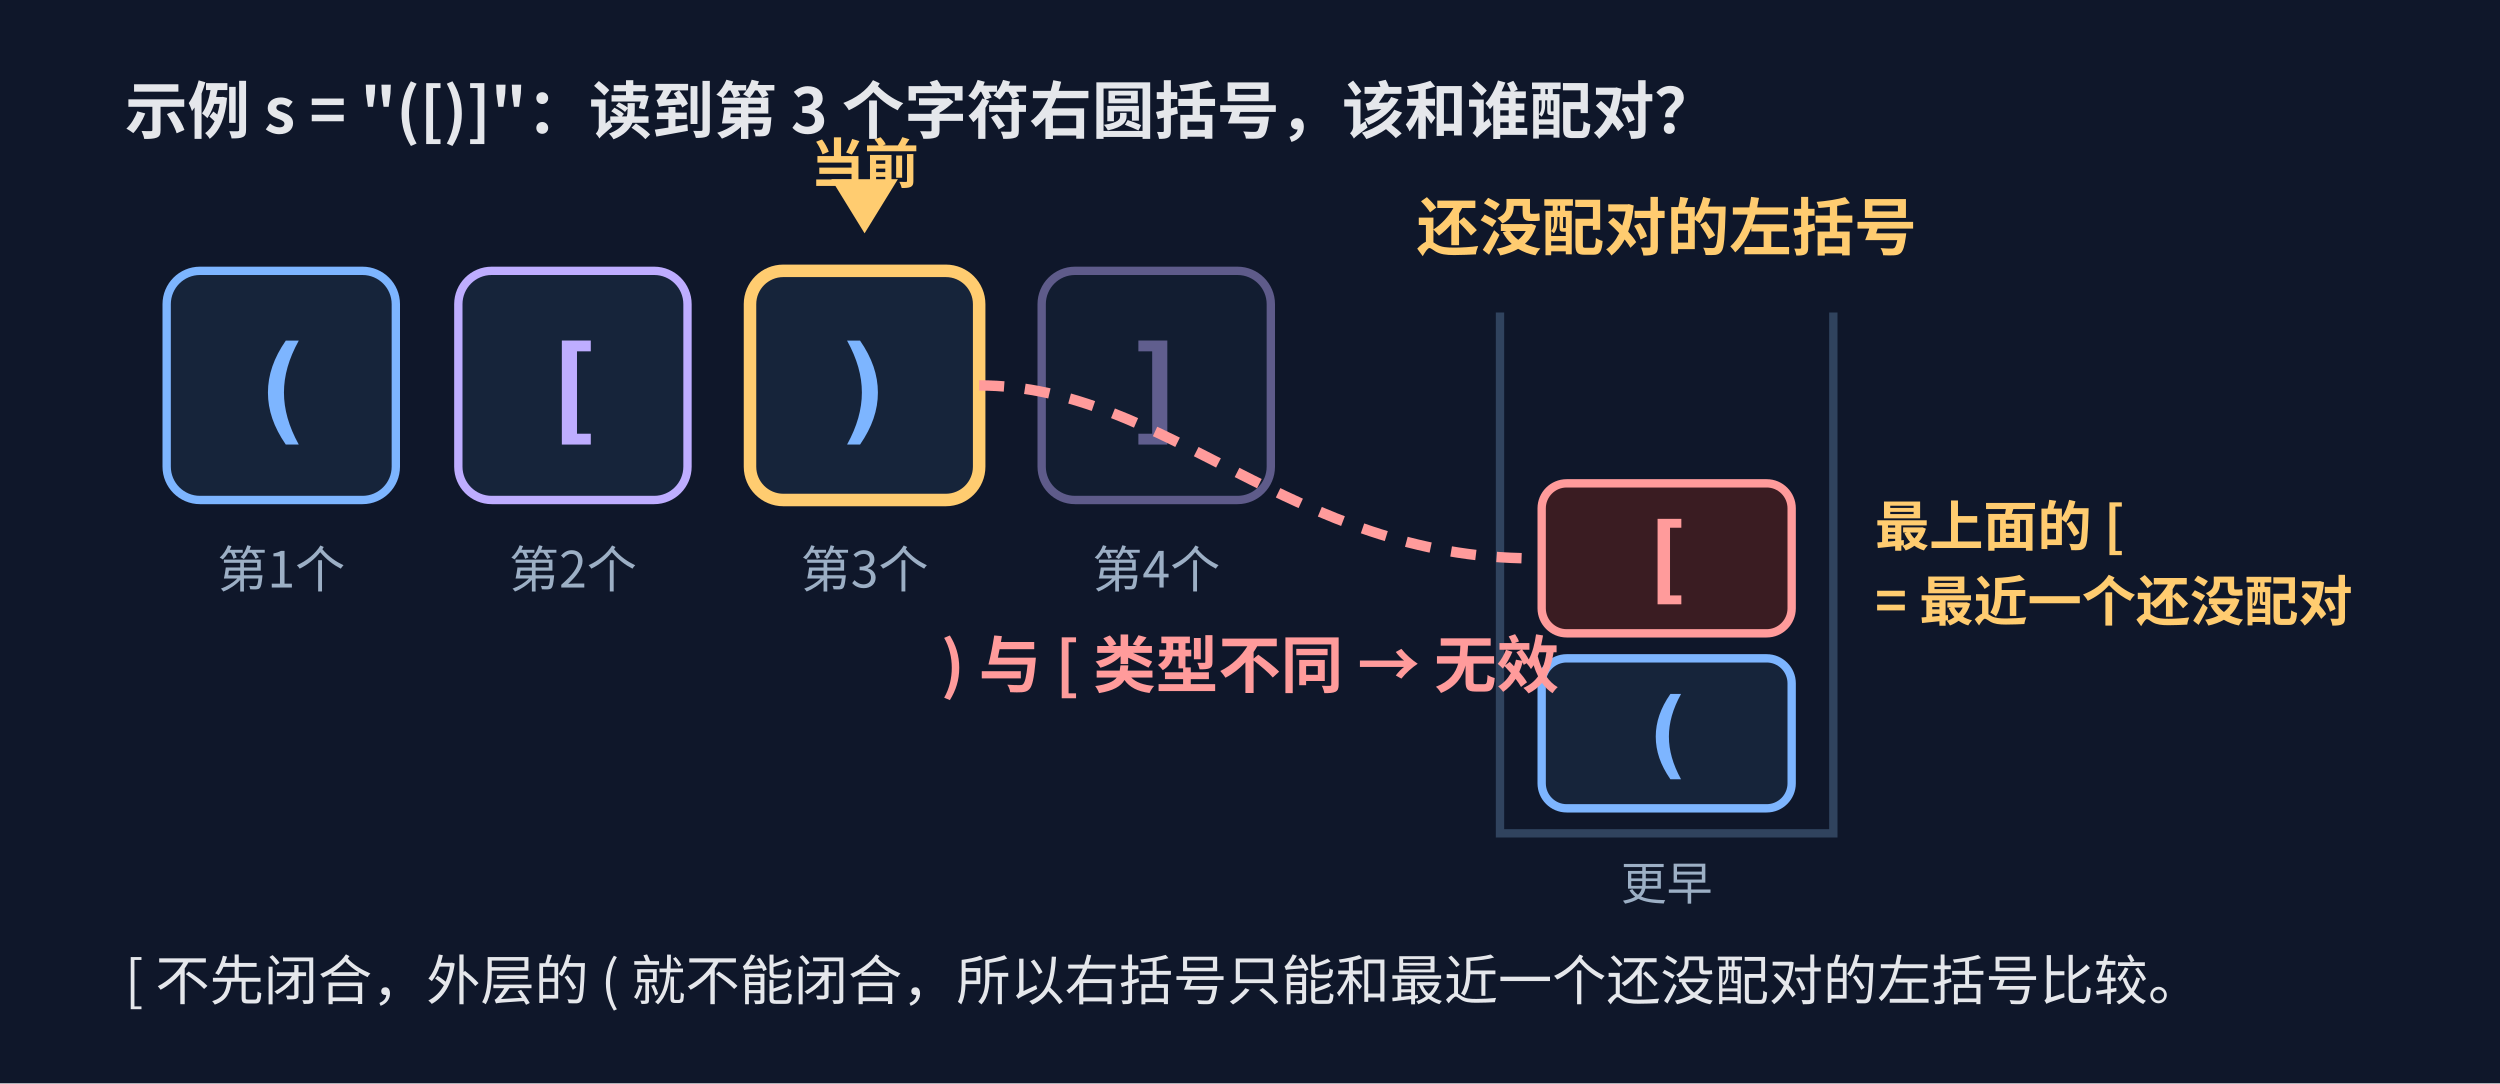
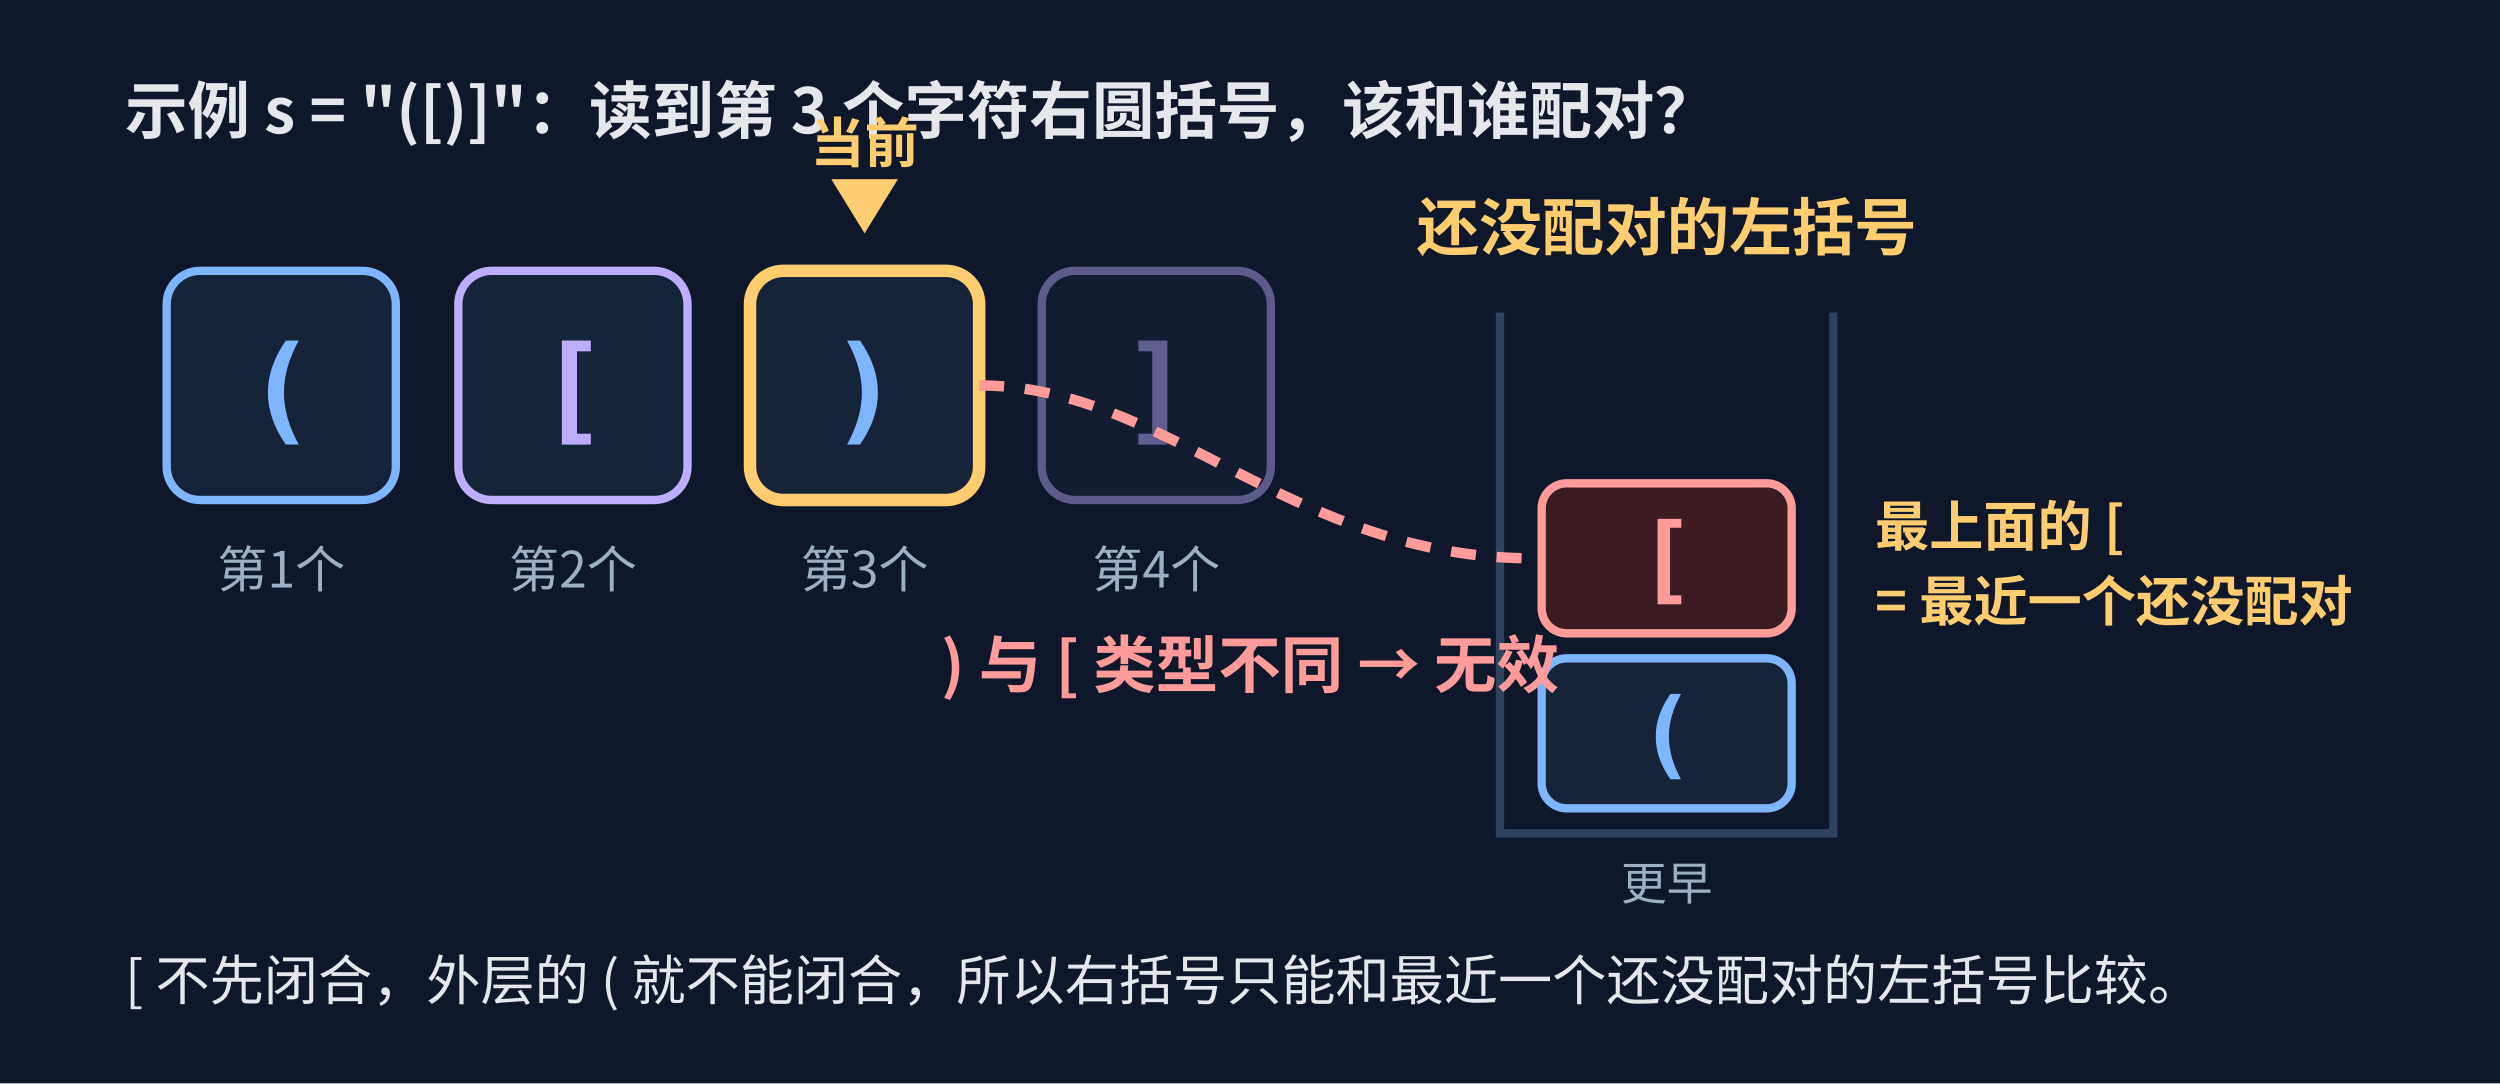
<svg xmlns="http://www.w3.org/2000/svg" viewBox="0 0 1200 520" width="1200" height="520" role="img" aria-labelledby="t">
  <rect width="1200" height="520" fill="#0F172A" />
  <text x="60" y="64" fill="#E5E7EB" font-family="Noto Sans CJK SC, sans-serif" font-size="30" font-weight="600">示例 s = "([)]"：读到第 3 个字符右圆括号，该和谁配对？</text>
  <g font-family="JetBrains Mono, Menlo, monospace" font-weight="700" font-size="56" text-anchor="middle">
    <rect x="80" y="130" width="110" height="110" rx="16" fill="#16243A" stroke="#7DB5FF" stroke-width="4" />
    <text x="135" y="206" fill="#7DB5FF">(</text>
    <rect x="220" y="130" width="110" height="110" rx="16" fill="#16243A" stroke="#BEADFF" stroke-width="4" />
    <text x="275" y="206" fill="#BEADFF">[</text>
    <rect x="360" y="130" width="110" height="110" rx="16" fill="#16243A" stroke="#FFCC70" stroke-width="6" />
    <text x="415" y="206" fill="#7DB5FF">)</text>
    <rect x="500" y="130" width="110" height="110" rx="16" fill="#16243A" stroke="#BEADFF" stroke-width="4" opacity="0.45" />
    <text x="555" y="206" fill="#BEADFF" opacity="0.45">]</text>
  </g>
  <g fill="#9CAFC5" font-family="Noto Sans CJK SC, sans-serif" font-size="24" text-anchor="middle">
    <text x="135" y="282">第1个</text>
    <text x="275" y="282">第2个</text>
    <text x="415" y="282">第3个</text>
    <text x="555" y="282">第4个</text>
  </g>
  <path d="M 415 112 l -16 -26 h 32 z" fill="#FFCC70" />
-   <text x="415" y="100" fill="#FFCC70" font-family="Noto Sans CJK SC, sans-serif" font-size="26" text-anchor="middle" font-weight="600" dy="-12">当前</text>
+   <text x="415" y="100" fill="#FFCC70" font-family="Noto Sans CJK SC, sans-serif" font-size="26" text-anchor="middle" font-weight="600" dy="-22">当前</text>
  <g font-family="Noto Sans CJK SC, sans-serif">
    <text x="800" y="120" fill="#FFCC70" font-size="30" font-weight="600" text-anchor="middle">还没配对的左括号</text>
    <path d="M 720 150 V 400 H 880 V 150" fill="none" stroke="#30435E" stroke-width="4" />
    <rect x="740" y="316" width="120" height="72" rx="12" fill="#16243A" stroke="#7DB5FF" stroke-width="4" />
    <text x="800" y="368" fill="#7DB5FF" font-family="JetBrains Mono, Menlo, monospace" font-size="46" font-weight="700" text-anchor="middle">(</text>
    <rect x="740" y="232" width="120" height="72" rx="12" fill="#3A1C22" stroke="#FF9B9B" stroke-width="4" />
    <text x="800" y="284" fill="#FF9B9B" font-family="JetBrains Mono, Menlo, monospace" font-size="46" font-weight="700" text-anchor="middle">[</text>
    <text x="900" y="262" fill="#FFCC70" font-size="26" font-weight="600">最上面的 [</text>
    <text x="900" y="298" fill="#FFCC70" font-size="26" font-weight="600">= 最近一个还没配对</text>
    <text x="800" y="432" fill="#9CAFC5" font-size="22" text-anchor="middle">更早</text>
  </g>
  <path d="M 470 185 C 560 185, 620 268, 736 268" fill="none" stroke="#FF9B9B" stroke-width="5" stroke-dasharray="12 10" />
  <text x="600" y="330" fill="#FF9B9B" font-family="Noto Sans CJK SC, sans-serif" font-size="30" font-weight="600" text-anchor="middle">) 与 [ 类型不同 → 无效</text>
  <text x="60" y="480" fill="#E5E7EB" font-family="Noto Sans CJK SC, sans-serif" font-size="26">[ 不先闭合，外层的 ( 就不能闭合，所以右括号只能和最近一个还没配对的左括号比较。</text>
</svg>
